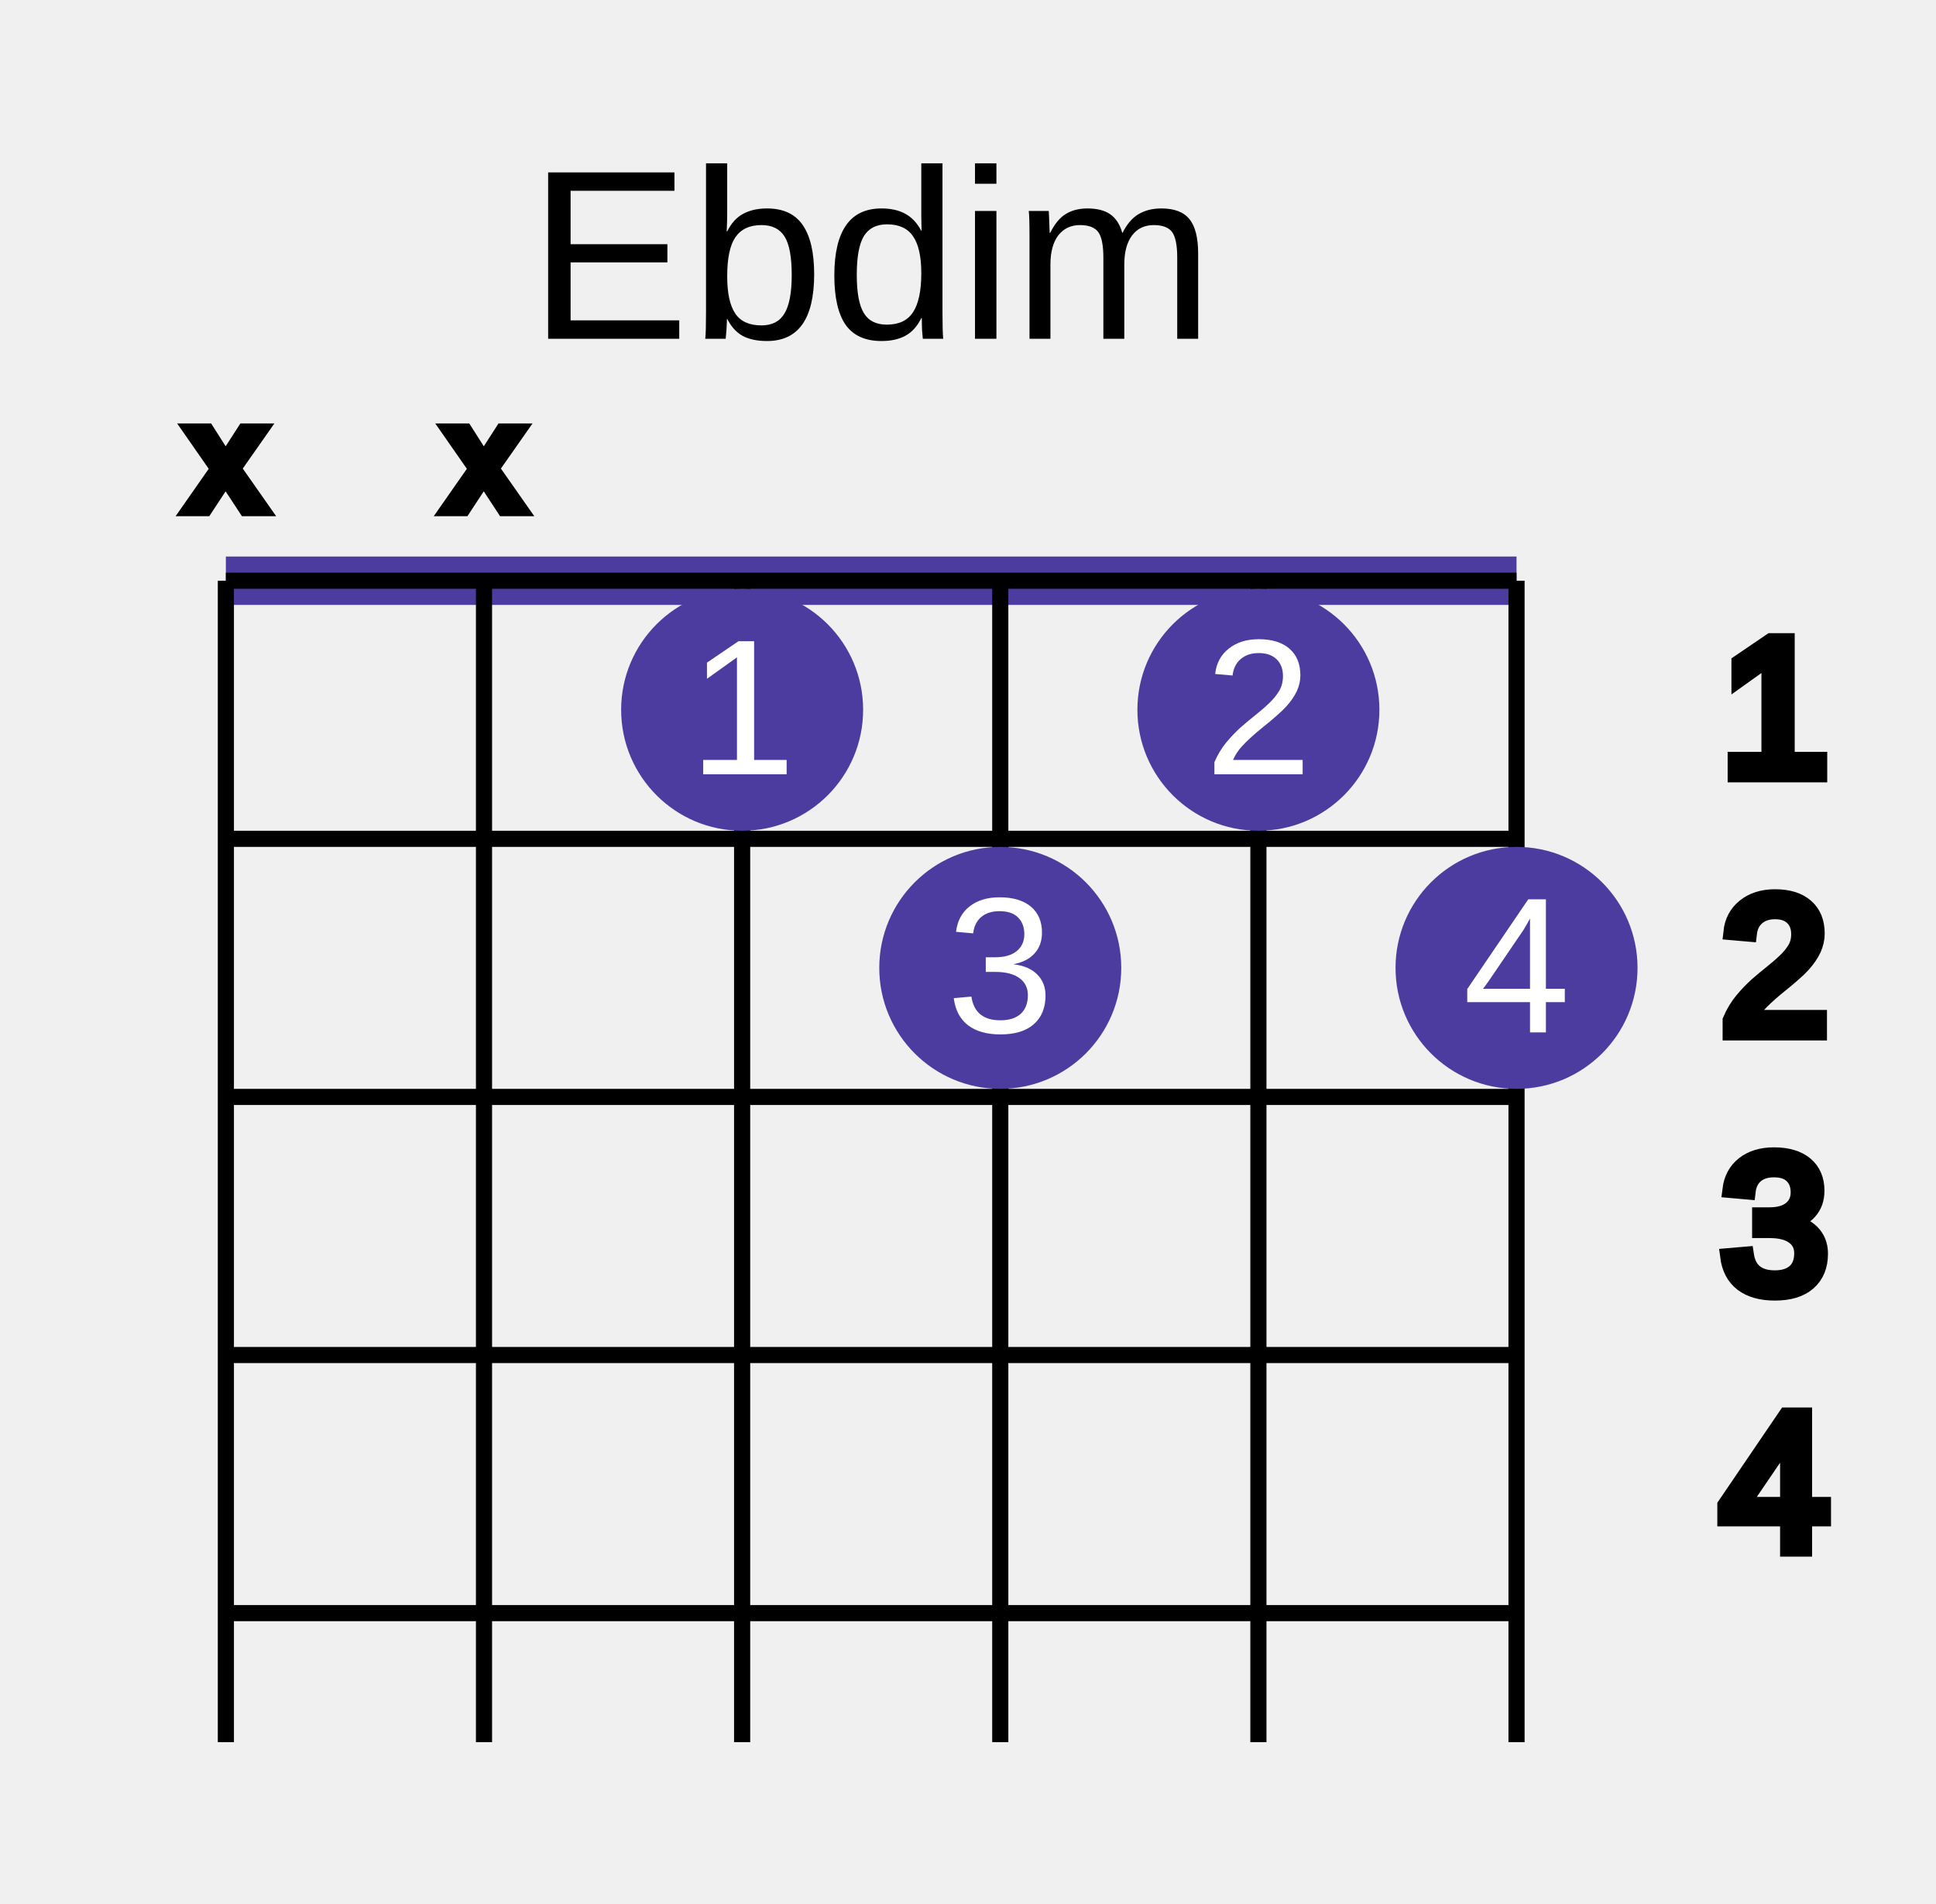
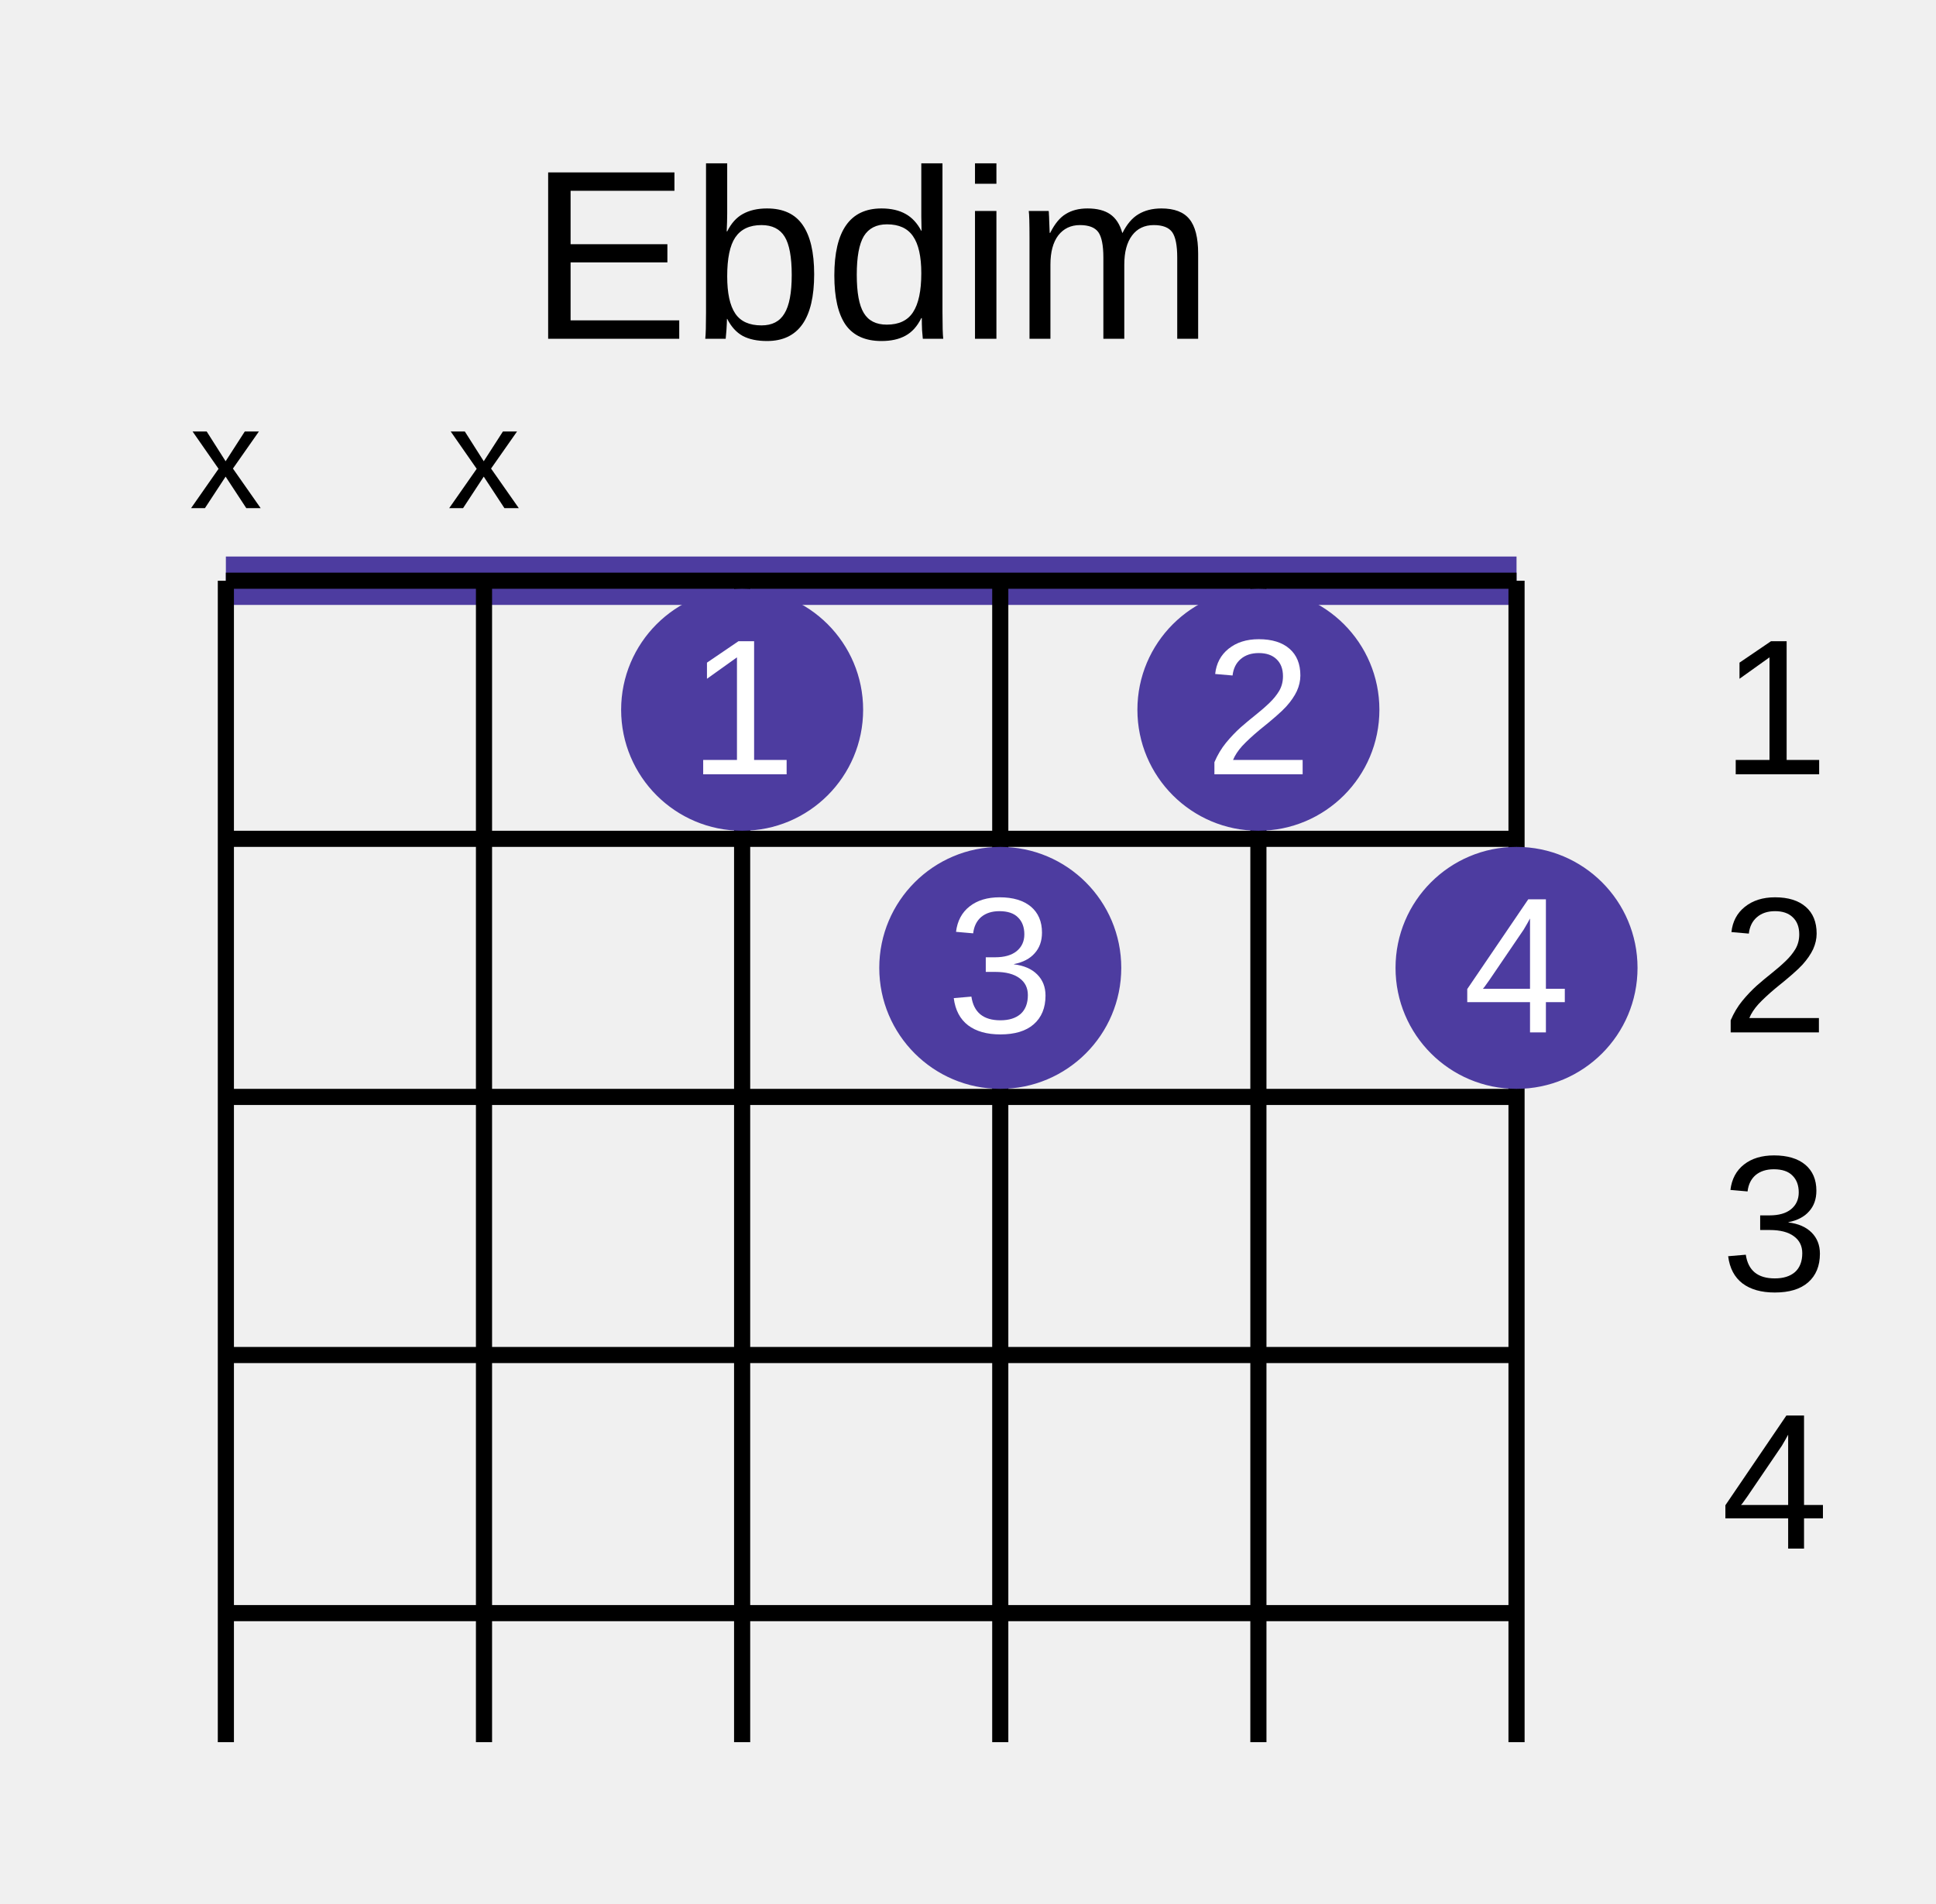
<svg xmlns="http://www.w3.org/2000/svg" height="118" version="1.1" width="120" style="overflow: hidden; position: relative; top: -0.033px;">
  <defs />
  <text style="text-anchor: middle; font: 15px &quot;Arial&quot;;" x="54" y="16" text-anchor="middle" font="10px &quot;Arial&quot;" stroke="none" fill="#000000" font-size="15px">
    <tspan dy="5">Ebdim</tspan>
  </text>
  <path style="" fill="none" stroke="#4d3ca0" d="M14,36L94,36" stroke-width="3" />
  <path style="" fill="none" stroke="#000000" d="M14,36L94,36" />
  <path style="" fill="none" stroke="#000000" d="M14,52L94,52" />
-   <text style="text-anchor: middle; font: 12px &quot;Arial&quot;;" x="110" y="44" text-anchor="middle" font="10px &quot;Arial&quot;" stroke="#000000" fill="#000000" font-size="12px">
+   <text style="text-anchor: middle; font: 12px &quot;Arial&quot;;" x="110" y="44" text-anchor="middle" font="10px &quot;Arial&quot;" stroke="none" fill="#000000" font-size="12px">
    <tspan dy="4">1</tspan>
  </text>
  <path style="" fill="none" stroke="#000000" d="M14,68L94,68" />
-   <text style="text-anchor: middle; font: 12px &quot;Arial&quot;;" x="110" y="60" text-anchor="middle" font="10px &quot;Arial&quot;" stroke="#000000" fill="#000000" font-size="12px">
+   <text style="text-anchor: middle; font: 12px &quot;Arial&quot;;" x="110" y="60" text-anchor="middle" font="10px &quot;Arial&quot;" stroke="none" fill="#000000" font-size="12px">
    <tspan dy="4">2</tspan>
  </text>
  <path style="" fill="none" stroke="#000000" d="M14,84L94,84" />
-   <text style="text-anchor: middle; font: 12px &quot;Arial&quot;;" x="110" y="76" text-anchor="middle" font="10px &quot;Arial&quot;" stroke="#000000" fill="#000000" font-size="12px">
+   <text style="text-anchor: middle; font: 12px &quot;Arial&quot;;" x="110" y="76" text-anchor="middle" font="10px &quot;Arial&quot;" stroke="none" fill="#000000" font-size="12px">
    <tspan dy="4">3</tspan>
  </text>
  <path style="" fill="none" stroke="#000000" d="M14,100L94,100" />
-   <text style="text-anchor: middle; font: 12px &quot;Arial&quot;;" x="110" y="92" text-anchor="middle" font="10px &quot;Arial&quot;" stroke="#000000" fill="#000000" font-size="12px">
+   <text style="text-anchor: middle; font: 12px &quot;Arial&quot;;" x="110" y="92" text-anchor="middle" font="10px &quot;Arial&quot;" stroke="none" fill="#000000" font-size="12px">
    <tspan dy="4">4</tspan>
  </text>
  <path style="" fill="none" stroke="#000000" d="M14,36L14,108" />
  <path style="" fill="none" stroke="#000000" d="M30,36L30,108" />
  <path style="" fill="none" stroke="#000000" d="M46,36L46,108" />
  <path style="" fill="none" stroke="#000000" d="M62,36L62,108" />
  <path style="" fill="none" stroke="#000000" d="M78,36L78,108" />
  <path style="" fill="none" stroke="#000000" d="M94,36L94,108" />
-   <text style="text-anchor: middle; font: 9px &quot;Arial&quot;;" x="14" y="28" text-anchor="middle" font="10px &quot;Arial&quot;" stroke="#000000" fill="#000000" font-size="9px">
+   <text style="text-anchor: middle; font: 9px &quot;Arial&quot;;" x="14" y="28" text-anchor="middle" font="10px &quot;Arial&quot;" stroke="none" fill="#000000" font-size="9px">
    <tspan dy="3.5">x</tspan>
  </text>
-   <text style="text-anchor: middle; font: 9px &quot;Arial&quot;;" x="30" y="28" text-anchor="middle" font="10px &quot;Arial&quot;" stroke="#000000" fill="#000000" font-size="9px">
+   <text style="text-anchor: middle; font: 9px &quot;Arial&quot;;" x="30" y="28" text-anchor="middle" font="10px &quot;Arial&quot;" stroke="none" fill="#000000" font-size="9px">
    <tspan dy="3.5">x</tspan>
  </text>
  <circle cx="46" cy="44" r="7" fill="#4d3ca0" stroke="#4d3ca0" style="" />
  <text style="text-anchor: middle; font: 12px &quot;Arial&quot;;" x="46" y="44" text-anchor="middle" font="10px &quot;Arial&quot;" stroke="none" fill="#ffffff" font-size="12px">
    <tspan dy="4">1</tspan>
  </text>
  <circle cx="62" cy="60" r="7" fill="#4d3ca0" stroke="#4d3ca0" style="" />
  <text style="text-anchor: middle; font: 12px &quot;Arial&quot;;" x="62" y="60" text-anchor="middle" font="10px &quot;Arial&quot;" stroke="none" fill="#ffffff" font-size="12px">
    <tspan dy="4">3</tspan>
  </text>
  <circle cx="78" cy="44" r="7" fill="#4d3ca0" stroke="#4d3ca0" style="" />
  <text style="text-anchor: middle; font: 12px &quot;Arial&quot;;" x="78" y="44" text-anchor="middle" font="10px &quot;Arial&quot;" stroke="none" fill="#ffffff" font-size="12px">
    <tspan dy="4">2</tspan>
  </text>
  <circle cx="94" cy="60" r="7" fill="#4d3ca0" stroke="#4d3ca0" style="" />
  <text style="text-anchor: middle; font: 12px &quot;Arial&quot;;" x="94" y="60" text-anchor="middle" font="10px &quot;Arial&quot;" stroke="none" fill="#ffffff" font-size="12px">
    <tspan dy="4">4</tspan>
  </text>
</svg>
